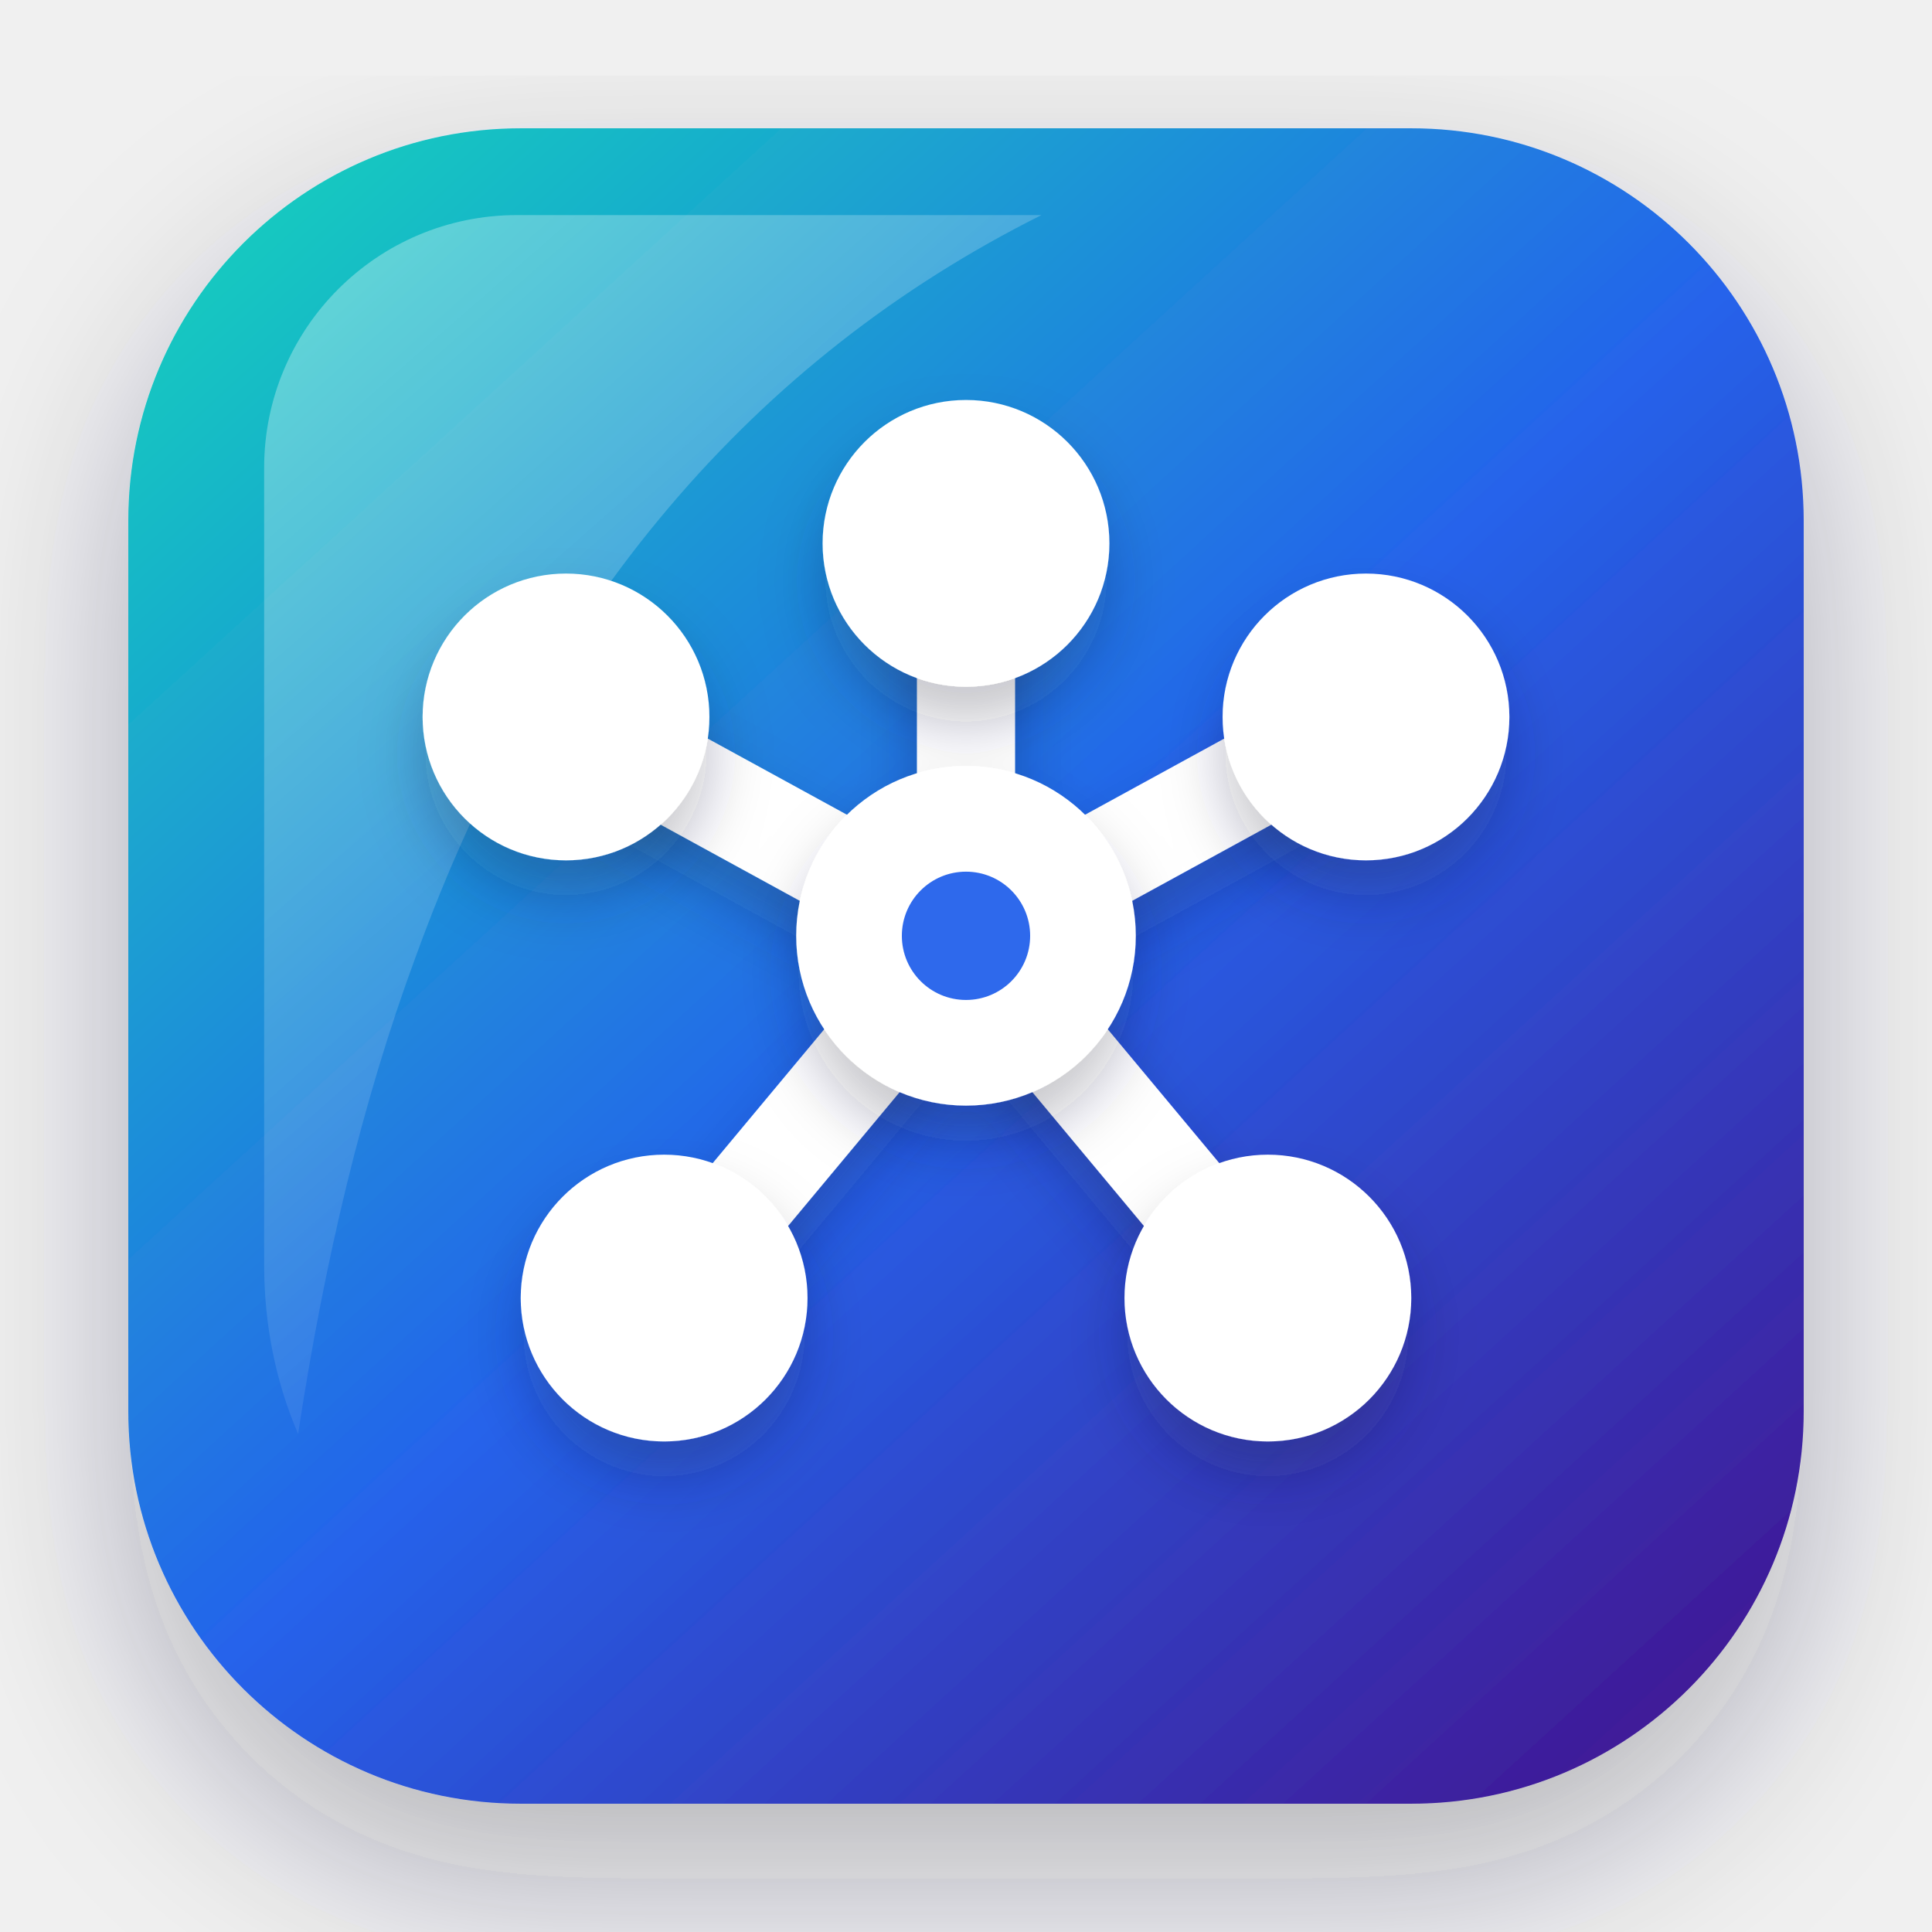
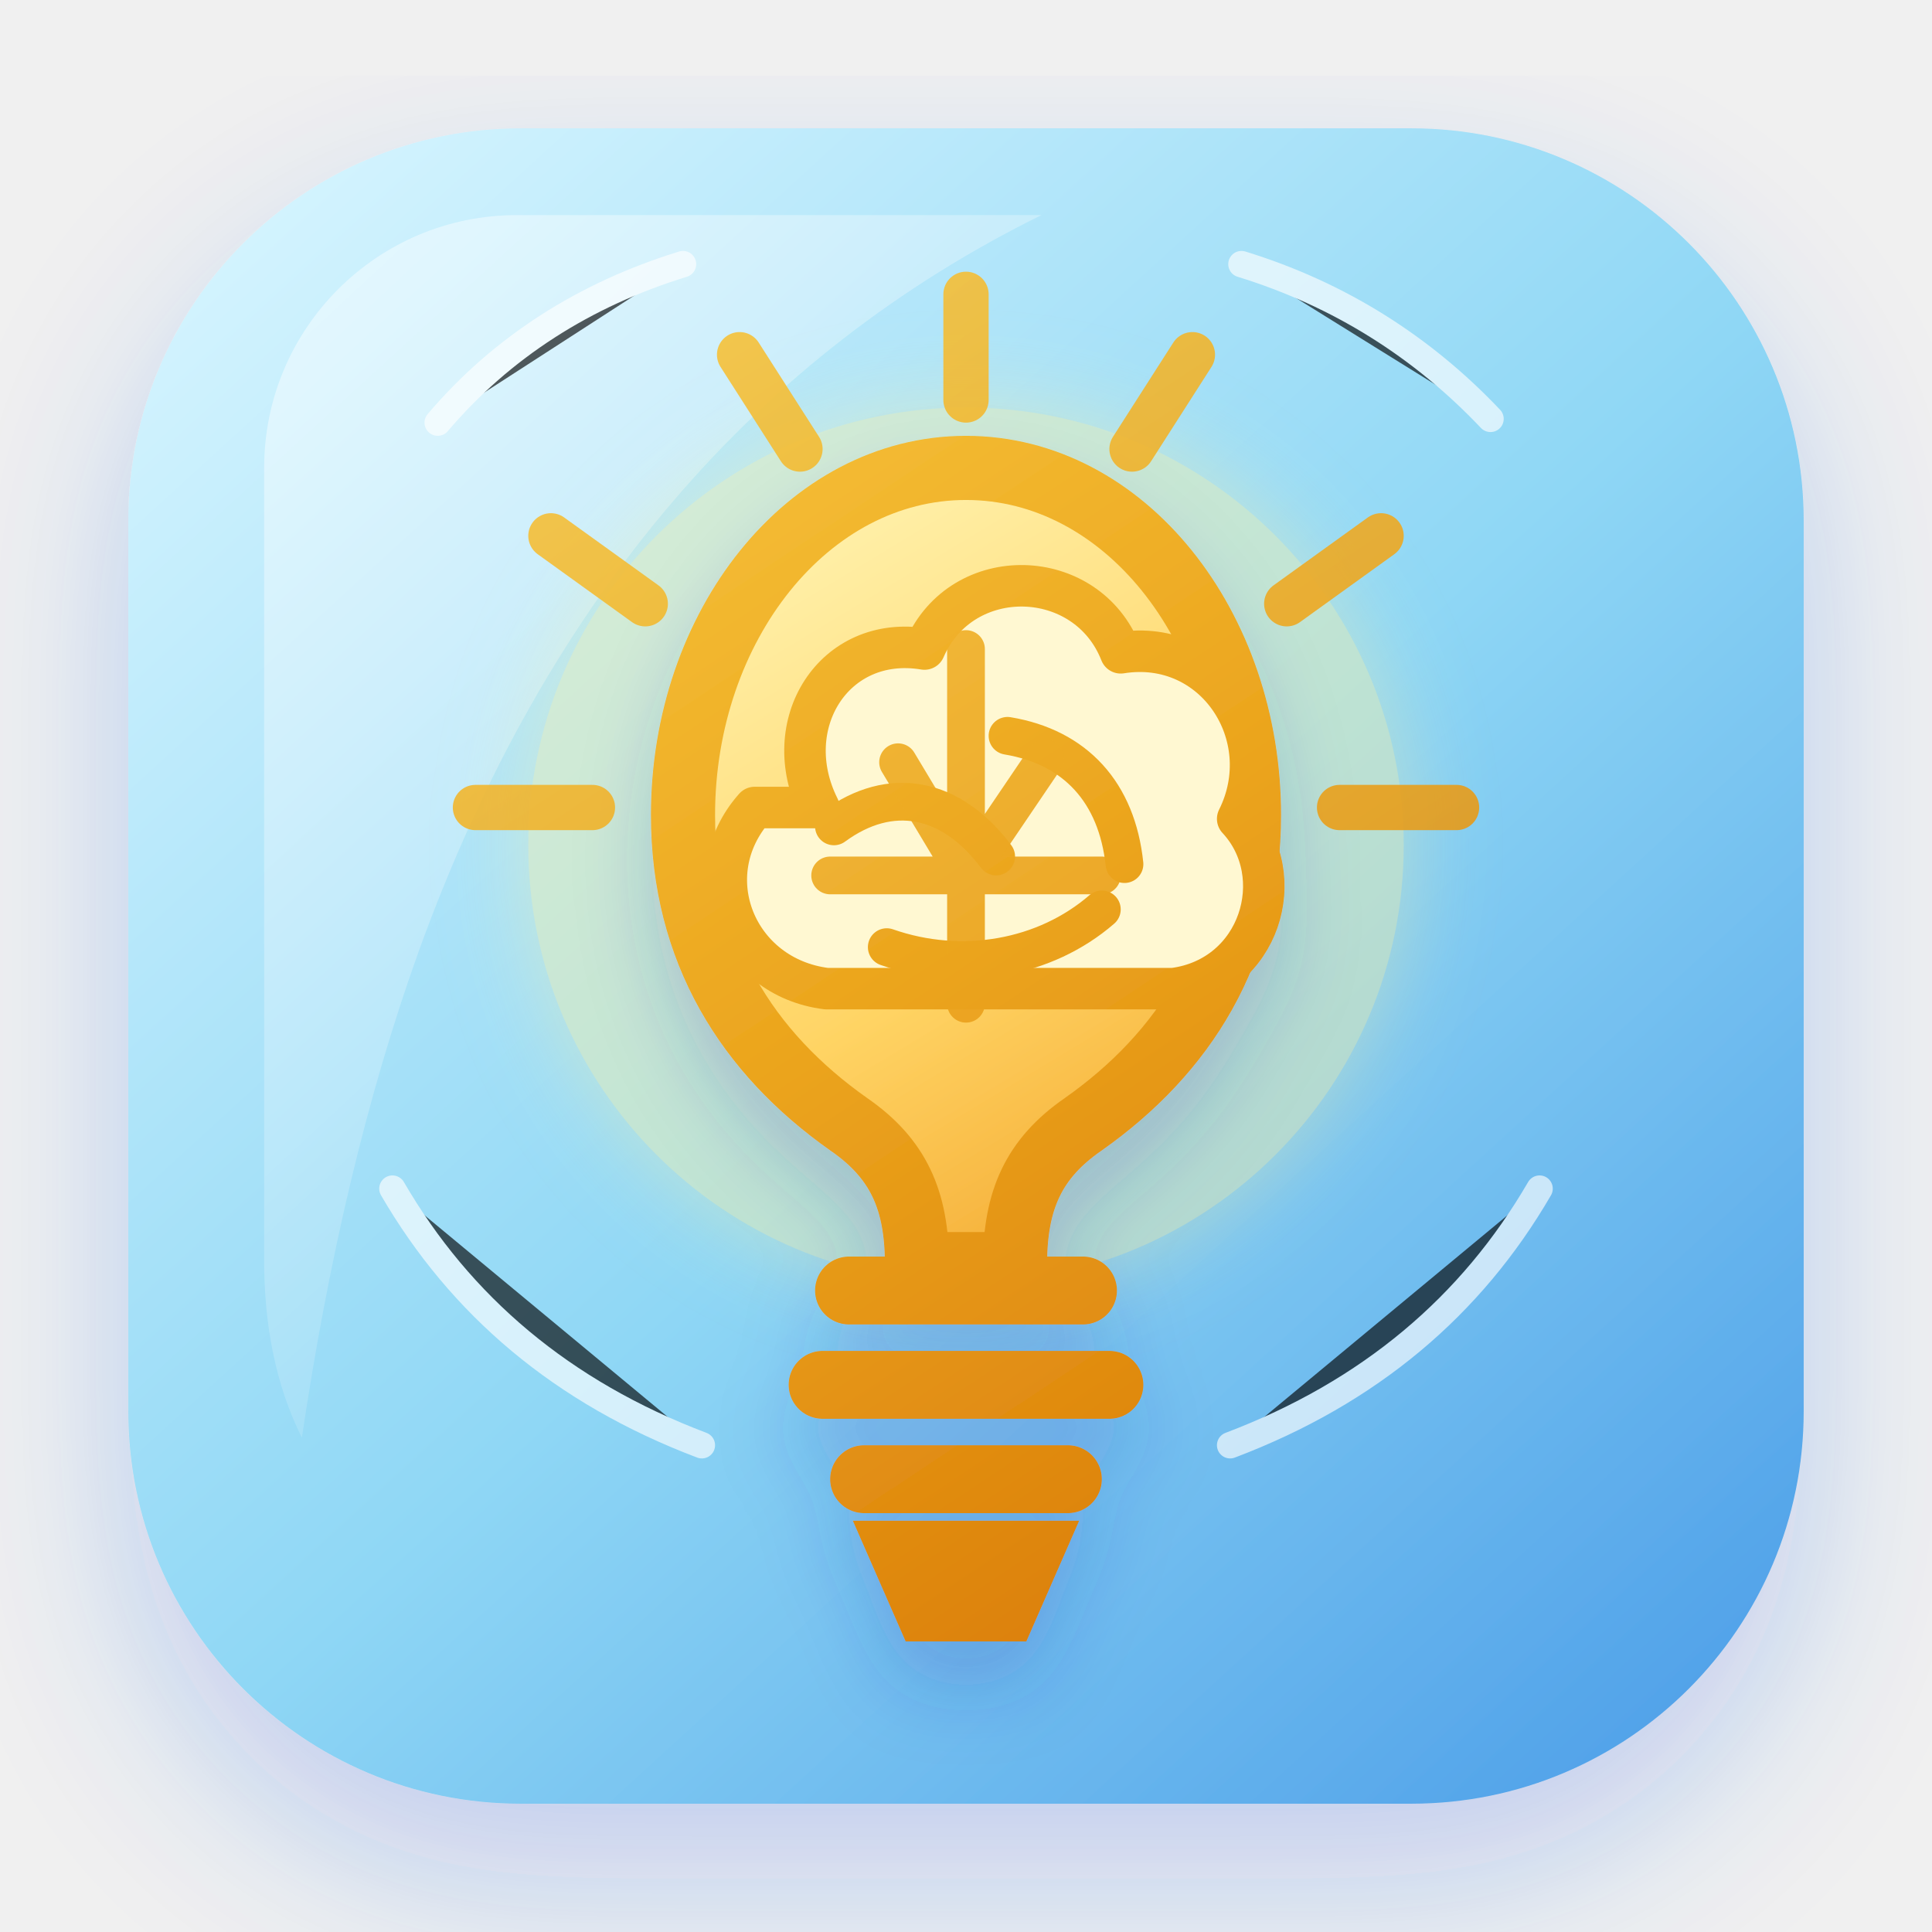
- <svg xmlns="http://www.w3.org/2000/svg" viewBox="0 0 512 512" role="img" aria-label="MindMap branch app logo candidate">
+ <svg xmlns="http://www.w3.org/2000/svg" viewBox="0 0 512 512" role="img" aria-label="MindMap brain bulb app logo candidate">
  <defs>
-     <linearGradient id="tile" x1="56" y1="42" x2="456" y2="480" gradientUnits="userSpaceOnUse">
-       <stop offset="0" stop-color="#14d0bd" />
-       <stop offset=".5" stop-color="#2563eb" />
-       <stop offset="1" stop-color="#42138f" />
+     <linearGradient id="tile" x1="54" y1="34" x2="460" y2="478" gradientUnits="userSpaceOnUse">
+       <stop offset="0" stop-color="#d9f6ff" />
+       <stop offset=".52" stop-color="#8fd7f5" />
+       <stop offset="1" stop-color="#4b9de8" />
    </linearGradient>
-     <linearGradient id="gloss" x1="86" y1="52" x2="292" y2="288" gradientUnits="userSpaceOnUse">
-       <stop offset="0" stop-color="#ffffff" stop-opacity=".34" />
+     <linearGradient id="gloss" x1="78" y1="46" x2="314" y2="300" gradientUnits="userSpaceOnUse">
+       <stop offset="0" stop-color="#ffffff" stop-opacity=".48" />
      <stop offset="1" stop-color="#ffffff" stop-opacity="0" />
    </linearGradient>
+     <linearGradient id="bulbFill" x1="190" y1="126" x2="318" y2="338" gradientUnits="userSpaceOnUse">
+       <stop offset="0" stop-color="#fff6b8" />
+       <stop offset=".58" stop-color="#ffd464" />
+       <stop offset="1" stop-color="#f2a32a" />
+     </linearGradient>
+     <linearGradient id="orange" x1="156" y1="96" x2="362" y2="406" gradientUnits="userSpaceOnUse">
+       <stop offset="0" stop-color="#f7c43b" />
+       <stop offset=".5" stop-color="#eba41d" />
+       <stop offset="1" stop-color="#da7c09" />
+     </linearGradient>
    <filter id="tileShadow" x="-18%" y="-18%" width="136%" height="142%">
-       <feDropShadow dx="0" dy="20" stdDeviation="24" flood-color="#1e293b" flood-opacity=".28" />
+       <feDropShadow dx="0" dy="20" stdDeviation="24" flood-color="#2563eb" flood-opacity=".24" />
    </filter>
-     <filter id="symbolShadow" x="-18%" y="-18%" width="136%" height="140%">
-       <feDropShadow dx="0" dy="10" stdDeviation="8" flood-color="#1e293b" flood-opacity=".26" />
+     <filter id="symbolShadow" x="-20%" y="-20%" width="140%" height="145%">
+       <feDropShadow dx="0" dy="12" stdDeviation="10" flood-color="#1e40af" flood-opacity=".2" />
+     </filter>
+     <filter id="warmGlow" x="-30%" y="-30%" width="160%" height="160%">
+       <feGaussianBlur stdDeviation="12" result="blur" />
+       <feMerge>
+         <feMergeNode in="blur" />
+         <feMergeNode in="SourceGraphic" />
+       </feMerge>
    </filter>
  </defs>
  <rect x="34" y="34" width="444" height="444" rx="104" fill="url(#tile)" filter="url(#tileShadow)" />
-   <path d="M70 124c0-37 30-67 67-67h139C200 95 144 160 110 254c-14 38-24 80-31 126-6-14-9-29-9-45z" fill="url(#gloss)" />
-   <g filter="url(#symbolShadow)" fill="none" stroke="#ffffff" stroke-linecap="round" stroke-linejoin="round">
-     <path d="M256 248V144" stroke-width="26" />
-     <path d="M256 248L150 190" stroke-width="26" />
-     <path d="M256 248L362 190" stroke-width="26" />
-     <path d="M256 248L176 344" stroke-width="26" />
-     <path d="M256 248L336 344" stroke-width="26" />
+   <path d="M70 124c0-37 30-67 67-67h139C201 94 145 158 111 252c-14 39-24 82-31 129-7-14-10-30-10-47z" fill="url(#gloss)" />
+   <circle cx="256" cy="224" r="116" fill="#fff2a4" opacity=".42" filter="url(#warmGlow)" />
+   <g filter="url(#symbolShadow)">
+     <path d="M181 216c0-50 33-92 75-92s75 42 75 92c0 36-17 63-44 82-13 9-18 20-18 37h-26c0-17-5-28-18-37-27-19-44-46-44-82z" fill="url(#bulbFill)" stroke="url(#orange)" stroke-width="17" stroke-linejoin="round" />
+     <path d="M217 214c-11-22 4-46 28-42 10-23 43-22 52 1 25-4 42 22 31 44 14 15 6 42-17 45h-92c-24-3-35-30-19-48z" fill="#fff8d2" stroke="url(#orange)" stroke-width="11" stroke-linejoin="round" />
+     <path d="M221 219c15-11 31-8 43 8M267 195c18 3 29 15 31 34M235 251c20 7 42 3 57-10" fill="none" stroke="url(#orange)" stroke-width="10" stroke-linecap="round" />
+     <path d="M256 172v94M220 232h72M238 202l18 30 21-31" fill="none" stroke="url(#orange)" stroke-width="10" stroke-linecap="round" stroke-linejoin="round" opacity=".92" />
+     <path d="M225 342h62M218 367h76M229 392h54" stroke="url(#orange)" stroke-width="18" stroke-linecap="round" />
+     <path d="M226 403h60l-14 32h-32z" fill="url(#orange)" />
  </g>
-   <g filter="url(#symbolShadow)" stroke="#ffffff" stroke-width="14">
-     <circle cx="256" cy="248" r="38" fill="#ffffff" />
-     <circle cx="256" cy="144" r="31" fill="#ffffff" />
-     <circle cx="150" cy="190" r="31" fill="#ffffff" />
-     <circle cx="362" cy="190" r="31" fill="#ffffff" />
-     <circle cx="176" cy="344" r="31" fill="#ffffff" />
-     <circle cx="336" cy="344" r="31" fill="#ffffff" />
+   <g stroke="url(#orange)" stroke-width="12" stroke-linecap="round" opacity=".9">
+     <path d="M256 78v28" />
+     <path d="M196 94l16 25" />
+     <path d="M316 94l-16 25" />
+     <path d="M146 142l25 18" />
+     <path d="M366 142l-25 18" />
+     <path d="M126 214h31" />
+     <path d="M355 214h31" />
  </g>
-   <circle cx="256" cy="248" r="17" fill="#2563eb" opacity=".96" />
+   <g stroke="#ffffff" stroke-width="7" stroke-linecap="round" opacity=".64">
+     <path d="M116 112c17-20 39-34 65-42" />
+     <path d="M395 111c-18-19-40-33-66-41" />
+     <path d="M104 315c18 31 45 54 82 68" />
+     <path d="M408 315c-18 31-45 54-82 68" />
+   </g>
</svg>
